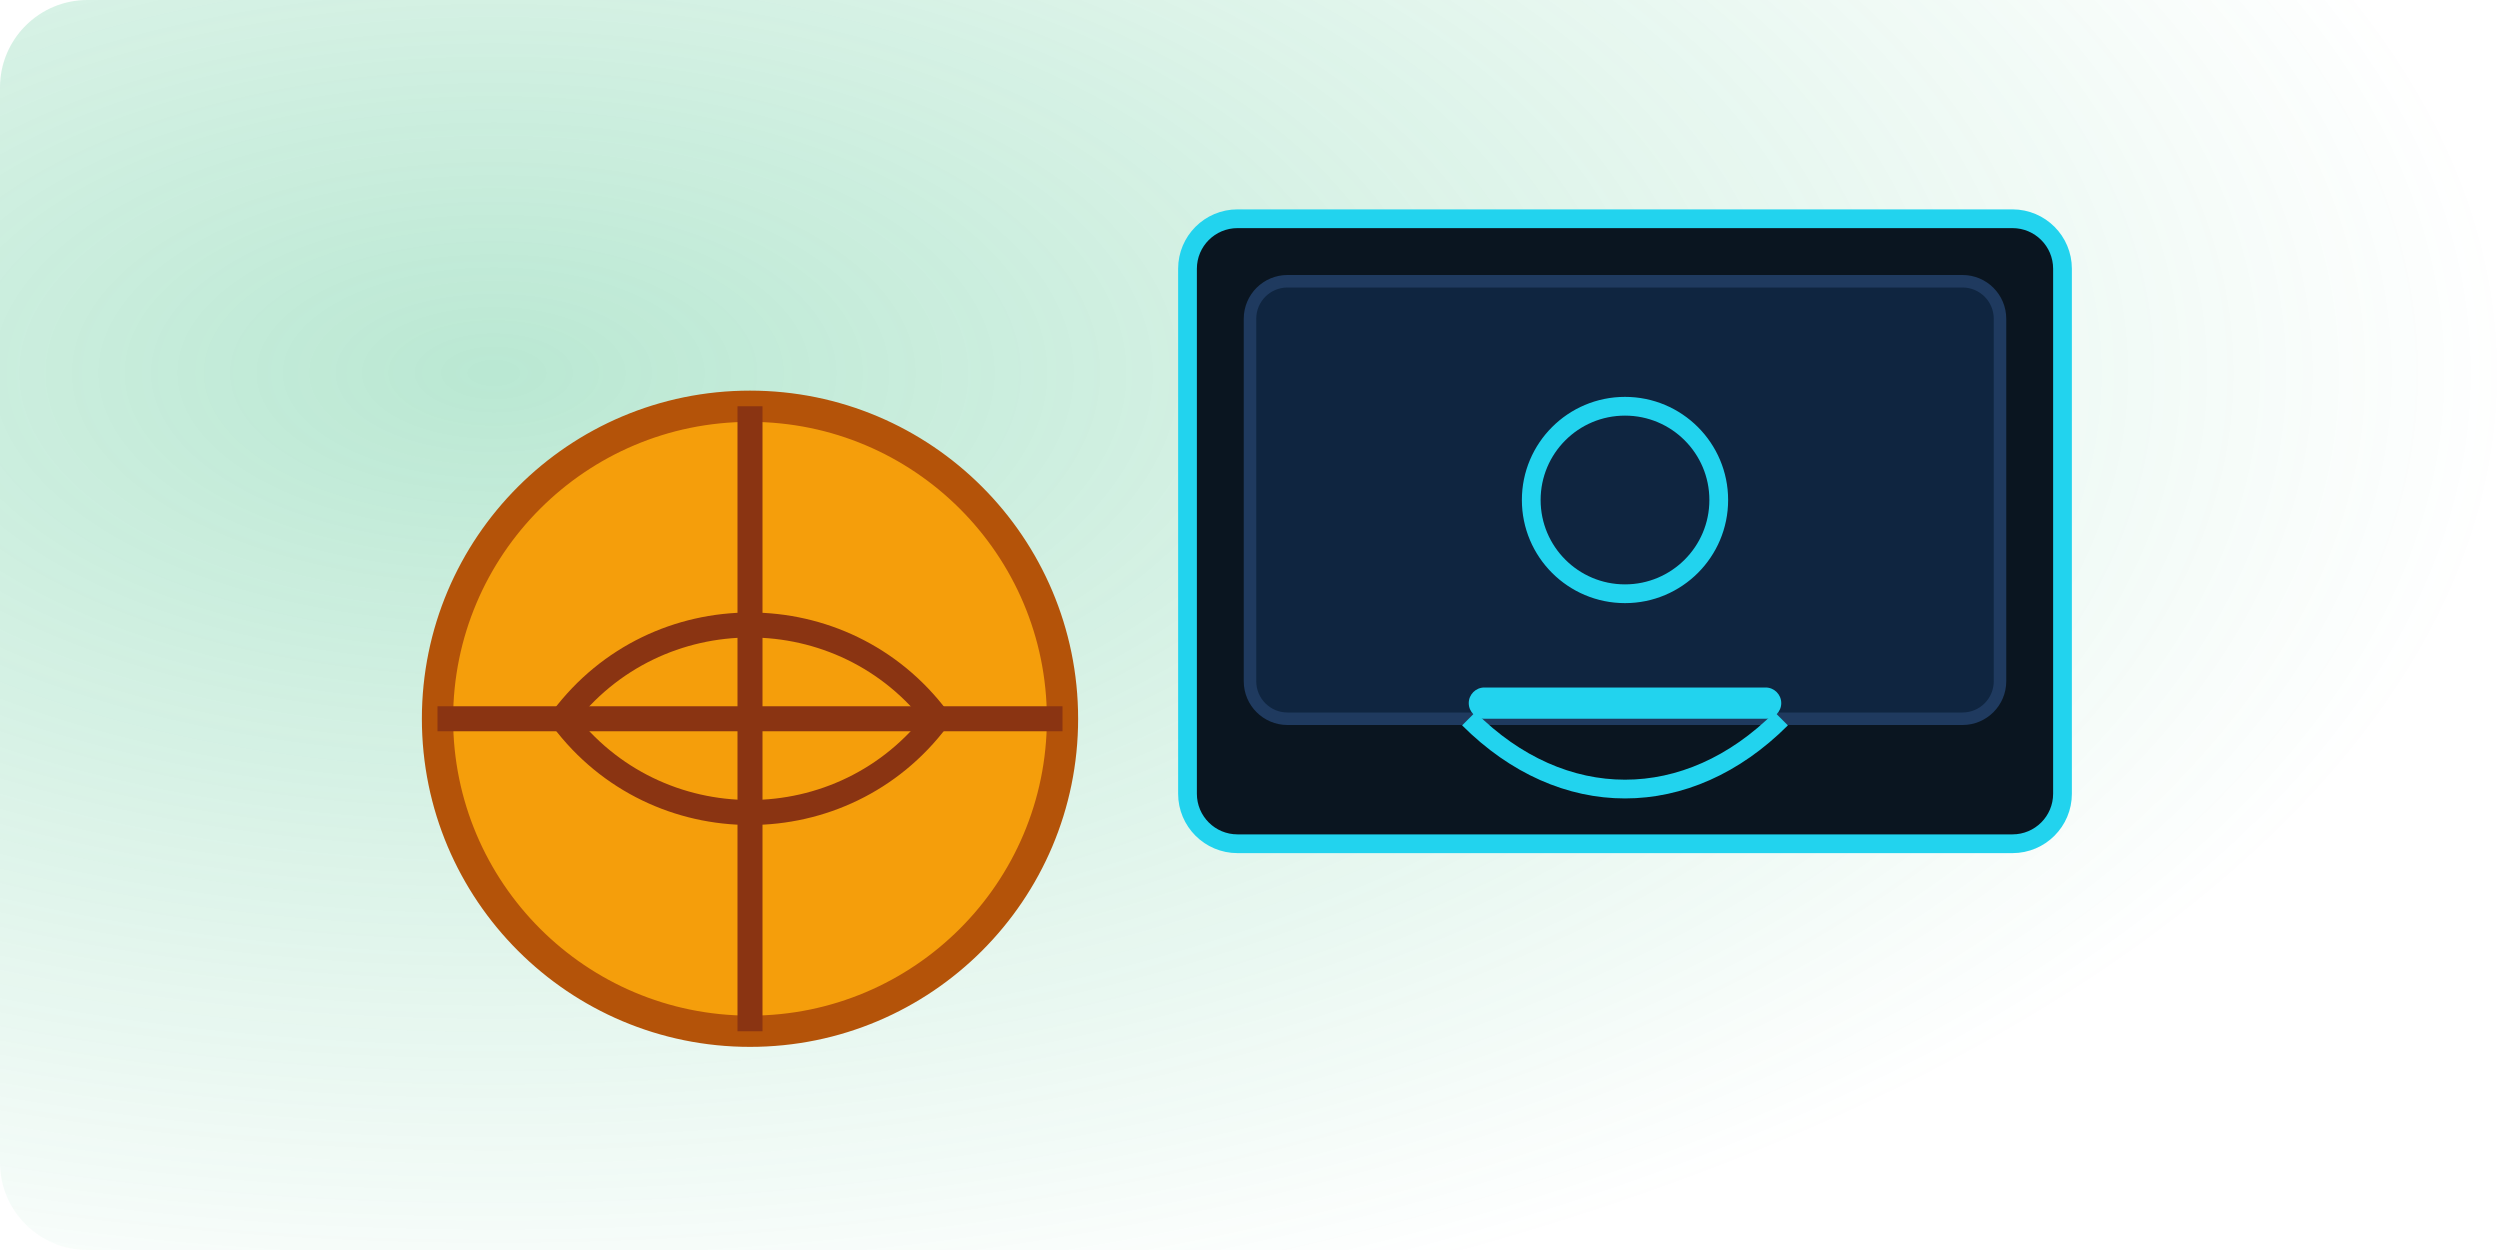
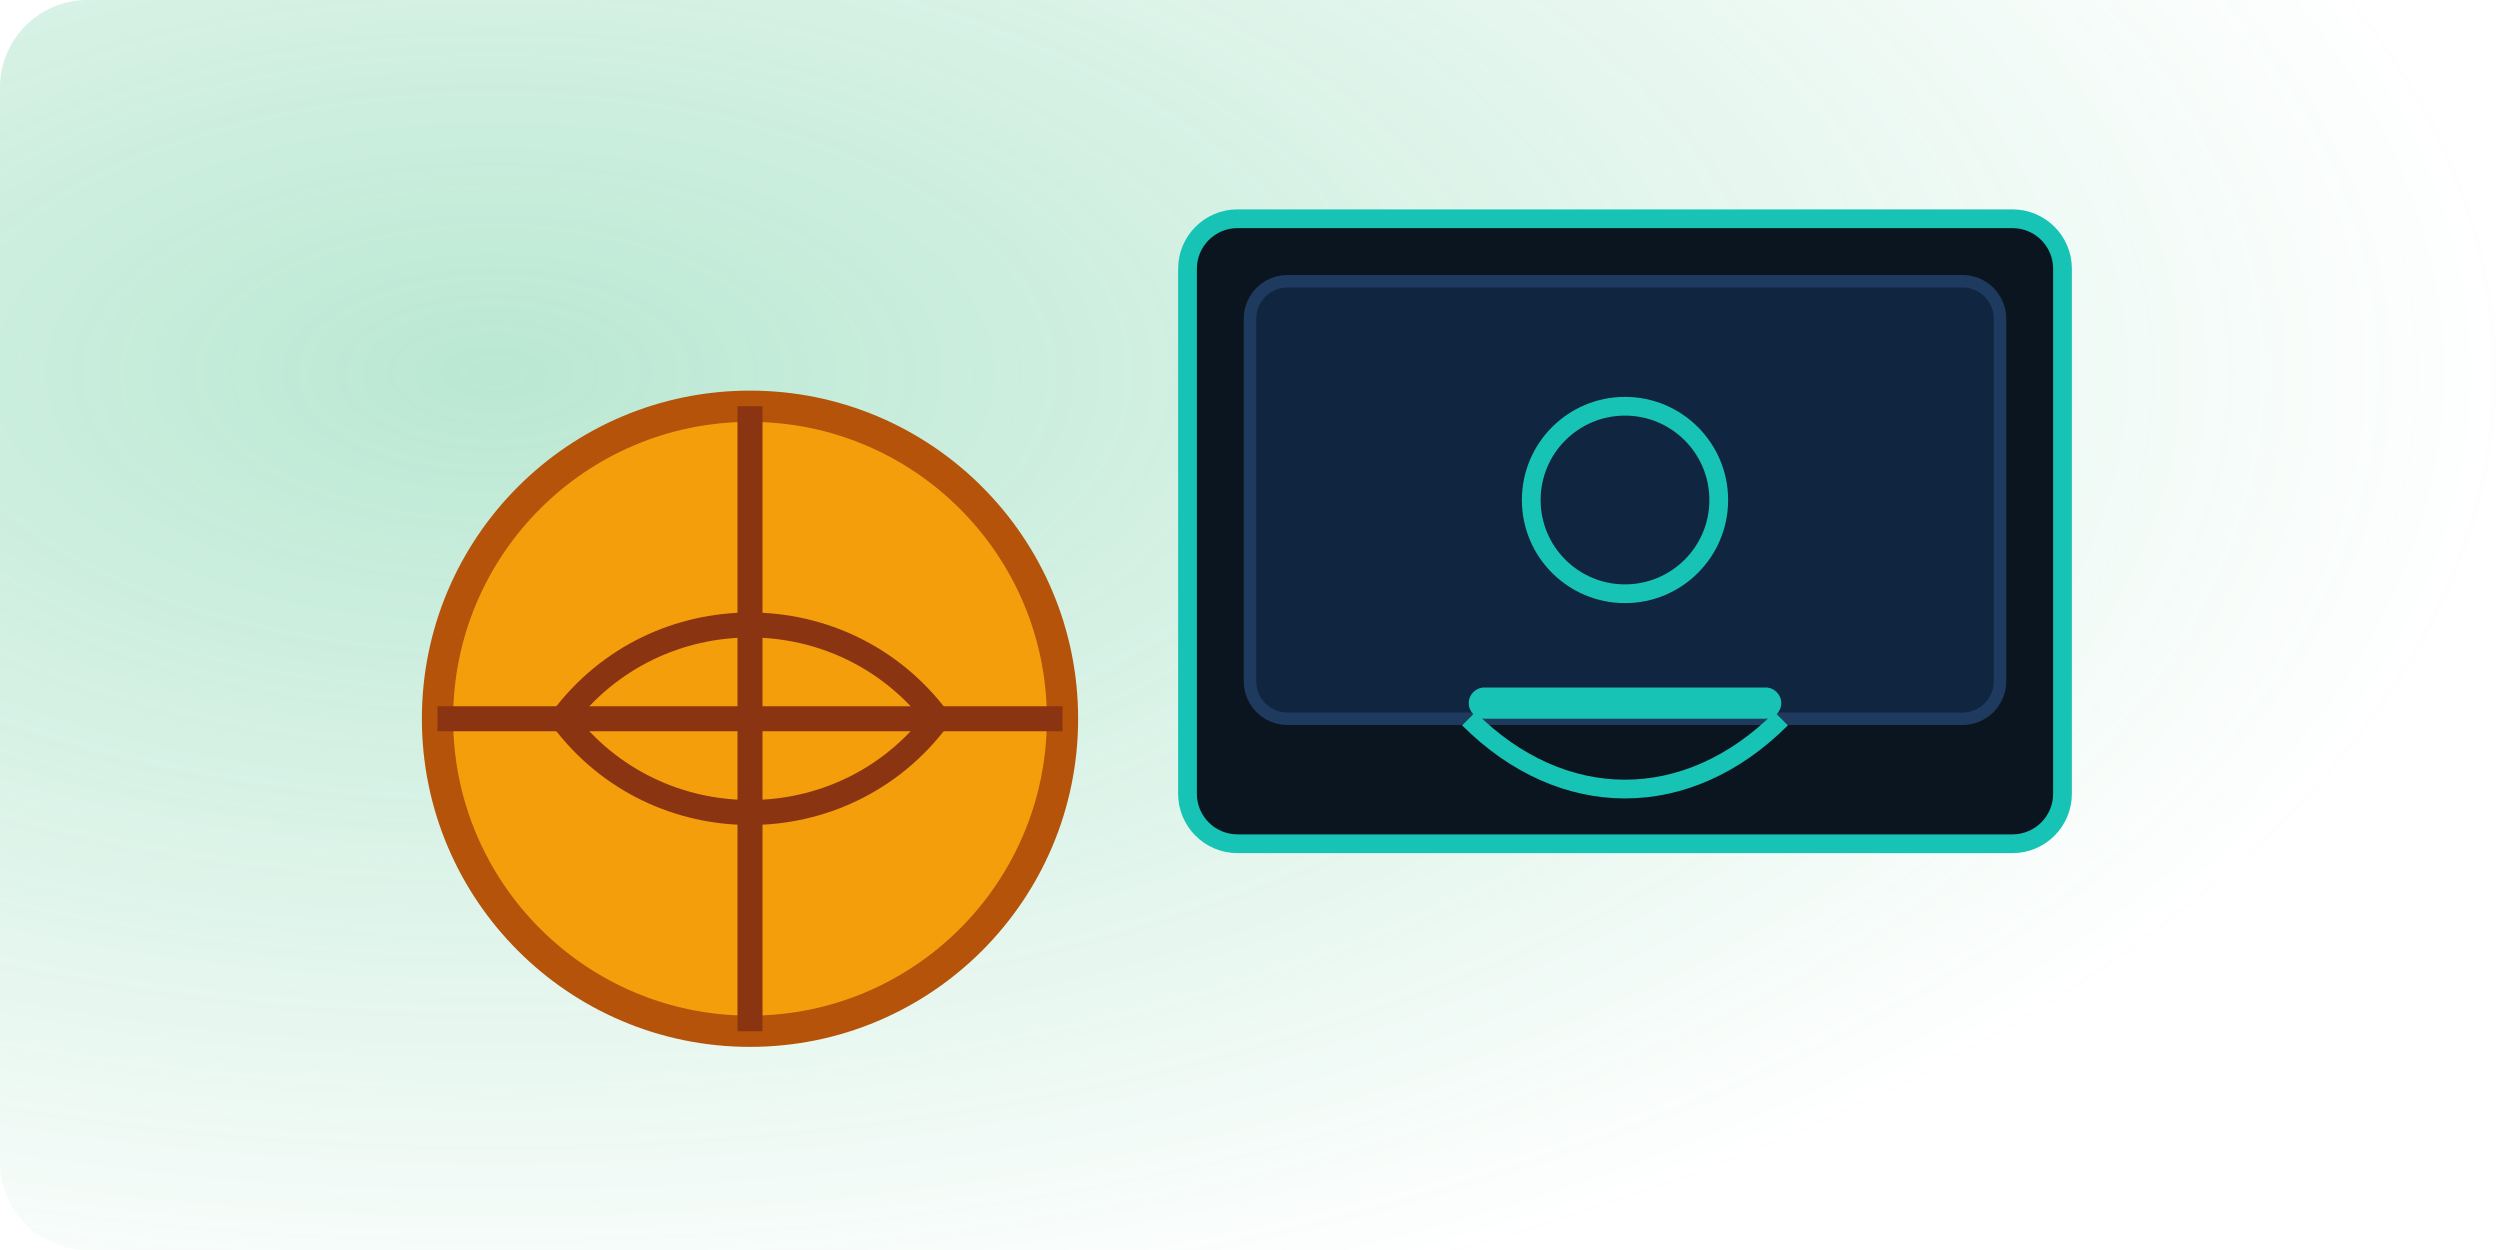
<svg xmlns="http://www.w3.org/2000/svg" viewBox="0 0 800 400" role="img" aria-label="NBA illustration">
  <defs>
    <radialGradient id="glow" cx="0.2" cy="0.3" r="0.8">
      <stop offset="0" stop-color="#18b26b" stop-opacity="0.3" />
      <stop offset="1" stop-color="#18b26b" stop-opacity="0" />
    </radialGradient>
  </defs>
  <rect x="0" y="0" width="800" height="400" rx="28" fill="url(#glow)" />
  <g transform="translate(40,20)">
    <circle cx="200" cy="210" r="100" fill="#f59e0b" stroke="#b45309" stroke-width="10" />
    <path d="M140 210 C170 170 230 170 260 210" fill="none" stroke="#8a3412" stroke-width="8" />
    <path d="M140 210 C170 250 230 250 260 210" fill="none" stroke="#8a3412" stroke-width="8" />
    <path d="M200 110 C200 160 200 260 200 310" fill="none" stroke="#8a3412" stroke-width="8" />
    <path d="M100 210 C150 210 250 210 300 210" fill="none" stroke="#8a3412" stroke-width="8" />
  </g>
  <g transform="translate(380,70)">
-     <rect x="0" y="0" width="280" height="200" rx="16" fill="#0a1520" stroke="#22d3ee" stroke-width="6" />
+     <rect x="0" y="0" width="280" height="200" rx="16" fill="#0a1520" stroke="#16c3b5" stroke-width="6" />
    <rect x="20" y="20" width="240" height="140" rx="12" fill="#0f2540" stroke="#1f3a5f" stroke-width="4" />
-     <circle cx="140" cy="90" r="30" fill="none" stroke="#22d3ee" stroke-width="6" />
-     <rect x="90" y="150" width="100" height="10" rx="5" fill="#22d3ee" />
-     <path d="M90 160 C120 190 160 190 190 160" fill="none" stroke="#22d3ee" stroke-width="6" />
+     <circle cx="140" cy="90" r="30" fill="none" stroke="#16c3b5" stroke-width="6" />
+     <rect x="90" y="150" width="100" height="10" rx="5" fill="#16c3b5" />
+     <path d="M90 160 C120 190 160 190 190 160" fill="none" stroke="#16c3b5" stroke-width="6" />
  </g>
</svg>
